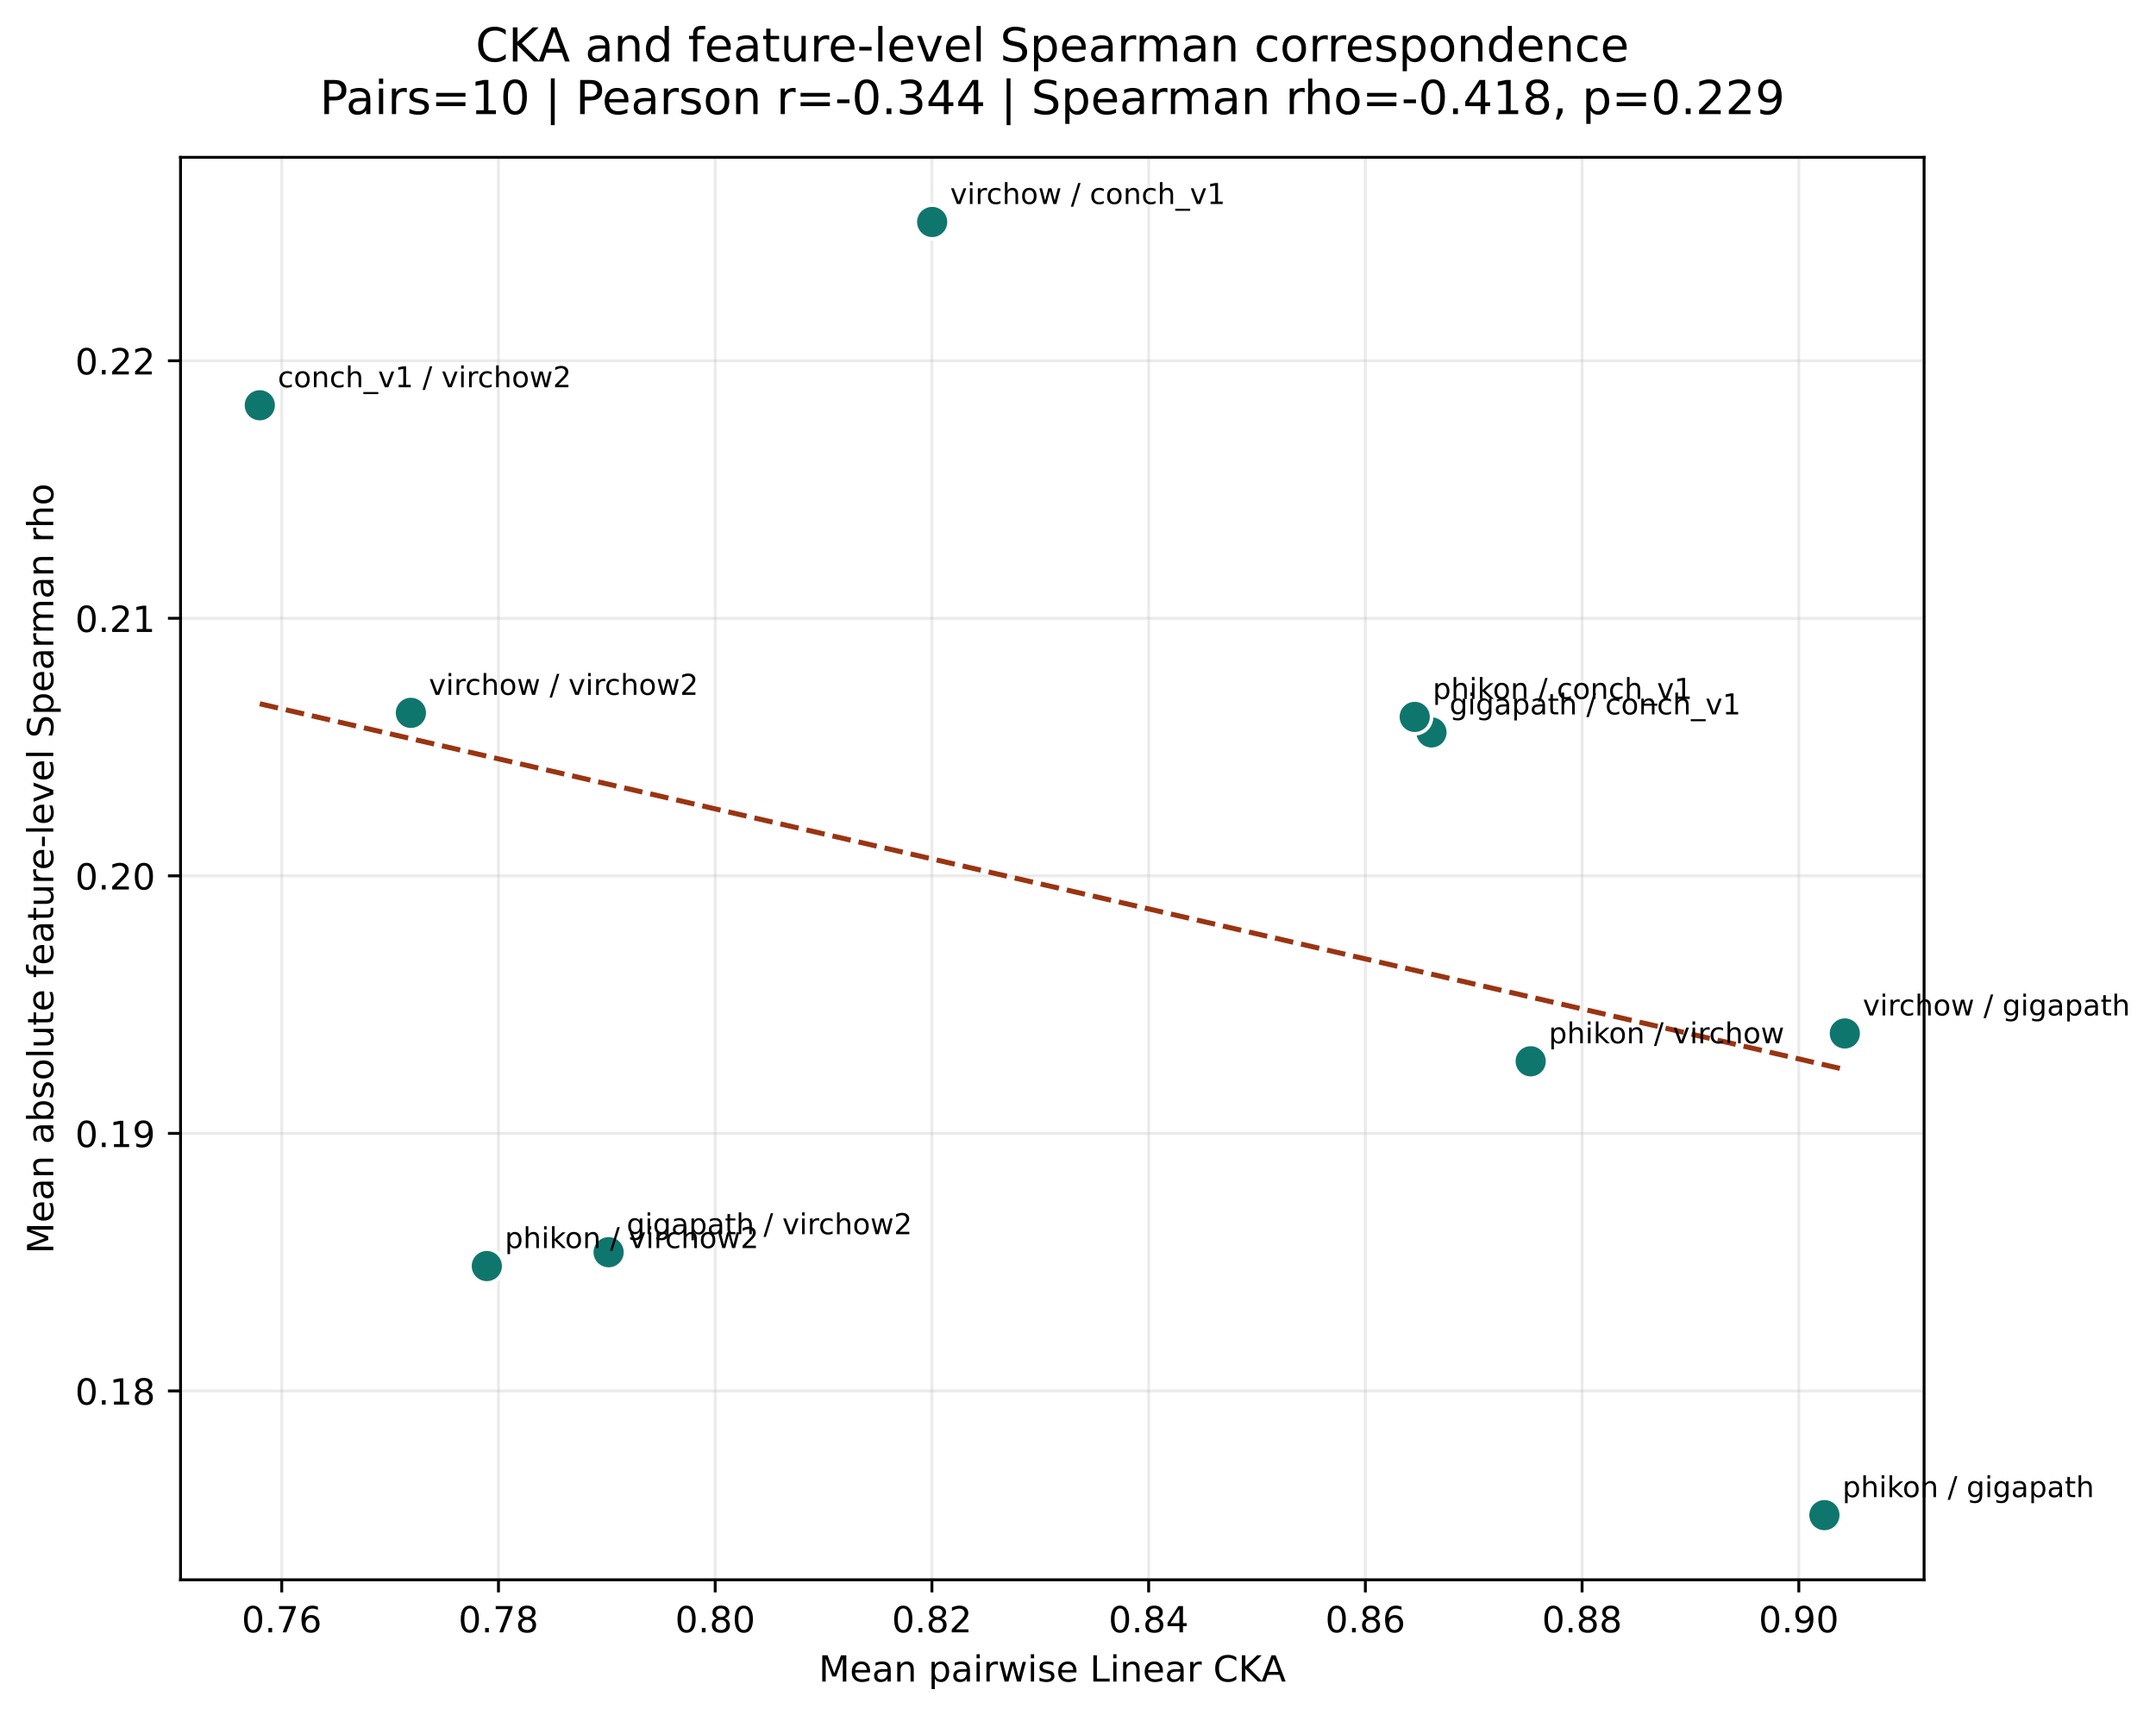
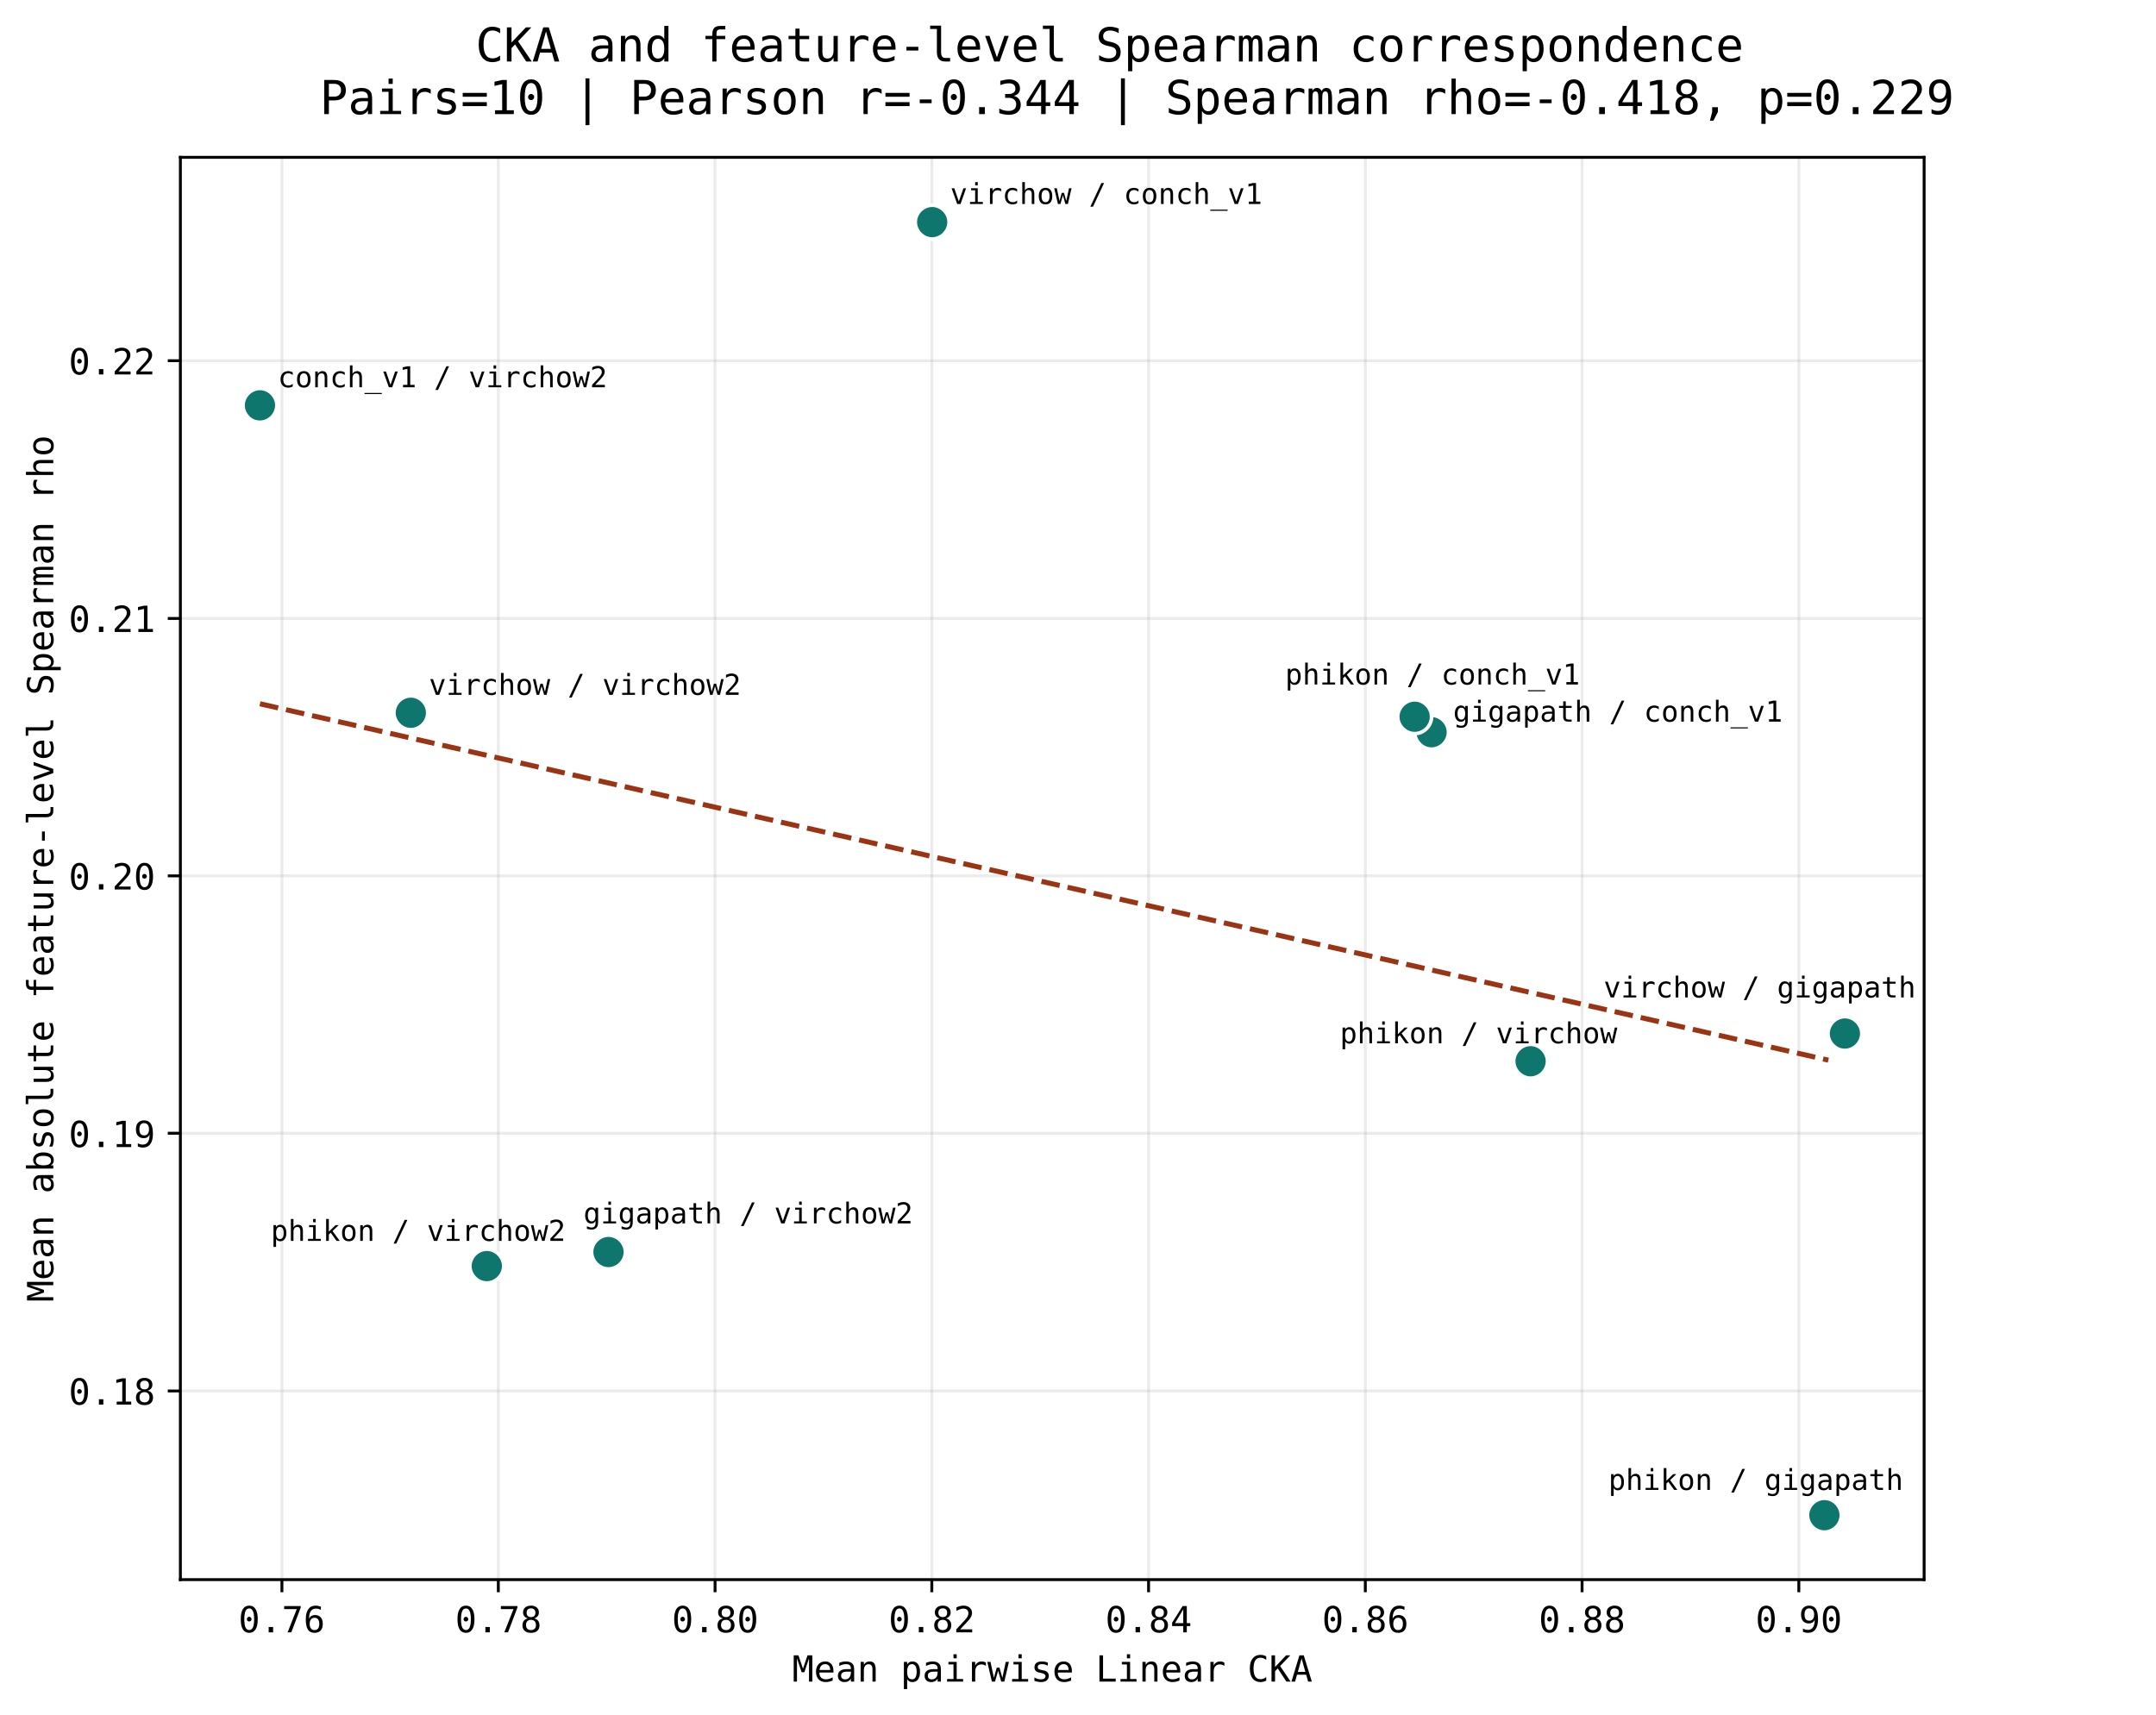
- <svg xmlns="http://www.w3.org/2000/svg" xmlns:xlink="http://www.w3.org/1999/xlink" width="598.799pt" height="476.4pt" viewBox="0 0 598.799 476.4" version="1.1">
-   <defs>
-     <style type="text/css">*{stroke-linejoin: round; stroke-linecap: butt}</style>
-   </defs>
-   <g id="figure_1">
-     <g id="patch_1">
-       <path d="M 0 476.4  L 598.799 476.4  L 598.799 0  L 0 0  z " style="fill: #ffffff" />
-     </g>
-     <g id="axes_1">
-       <g id="patch_2">
-         <path d="M 50.144 438.843  L 534.388 438.843  L 534.388 43.703  L 50.144 43.703  z " style="fill: #ffffff" />
-       </g>
-       <g id="matplotlib.axis_1">
-         <g id="xtick_1">
-           <g id="line2d_1">
-             <path d="M 78.252 438.843  L 78.252 43.703  " clip-path="url(#p35f5e3cdcd)" style="fill: none; stroke: #b0b0b0; stroke-opacity: 0.25; stroke-width: 0.8; stroke-linecap: square" />
-           </g>
-           <g id="line2d_2">
-             <defs>
-               <path id="m38a951f74c" d="M 0 0  L 0 3.5  " style="stroke: #000000; stroke-width: 0.8" />
-             </defs>
-             <g>
-               <use xlink:href="#m38a951f74c" x="78.252" y="438.843" style="stroke: #000000; stroke-width: 0.8" />
-             </g>
-           </g>
-           <g id="text_1">
-             <text style="font: 10px 'DejaVu Sans', 'Bitstream Vera Sans', 'Computer Modern Sans Serif', 'Lucida Grande', 'Verdana', 'Geneva', 'Lucid', 'Arial', 'Helvetica', 'Avant Garde', sans-serif; text-anchor: middle" x="78.252" y="453.442" transform="rotate(-0 78.25199 453.4417)">0.76</text>
-           </g>
-         </g>
-         <g id="xtick_2">
-           <g id="line2d_3">
-             <path d="M 138.444 438.843  L 138.444 43.703  " clip-path="url(#p35f5e3cdcd)" style="fill: none; stroke: #b0b0b0; stroke-opacity: 0.25; stroke-width: 0.8; stroke-linecap: square" />
-           </g>
-           <g id="line2d_4">
-             <g>
-               <use xlink:href="#m38a951f74c" x="138.444" y="438.843" style="stroke: #000000; stroke-width: 0.8" />
-             </g>
-           </g>
-           <g id="text_2">
-             <text style="font: 10px 'DejaVu Sans', 'Bitstream Vera Sans', 'Computer Modern Sans Serif', 'Lucida Grande', 'Verdana', 'Geneva', 'Lucid', 'Arial', 'Helvetica', 'Avant Garde', sans-serif; text-anchor: middle" x="138.444" y="453.442" transform="rotate(-0 138.4436 453.4417)">0.78</text>
-           </g>
-         </g>
-         <g id="xtick_3">
-           <g id="line2d_5">
-             <path d="M 198.635 438.843  L 198.635 43.703  " clip-path="url(#p35f5e3cdcd)" style="fill: none; stroke: #b0b0b0; stroke-opacity: 0.25; stroke-width: 0.8; stroke-linecap: square" />
-           </g>
-           <g id="line2d_6">
-             <g>
-               <use xlink:href="#m38a951f74c" x="198.635" y="438.843" style="stroke: #000000; stroke-width: 0.8" />
-             </g>
-           </g>
-           <g id="text_3">
-             <text style="font: 10px 'DejaVu Sans', 'Bitstream Vera Sans', 'Computer Modern Sans Serif', 'Lucida Grande', 'Verdana', 'Geneva', 'Lucid', 'Arial', 'Helvetica', 'Avant Garde', sans-serif; text-anchor: middle" x="198.635" y="453.442" transform="rotate(-0 198.6352 453.4417)">0.80</text>
-           </g>
-         </g>
-         <g id="xtick_4">
-           <g id="line2d_7">
-             <path d="M 258.827 438.843  L 258.827 43.703  " clip-path="url(#p35f5e3cdcd)" style="fill: none; stroke: #b0b0b0; stroke-opacity: 0.25; stroke-width: 0.8; stroke-linecap: square" />
-           </g>
-           <g id="line2d_8">
-             <g>
-               <use xlink:href="#m38a951f74c" x="258.827" y="438.843" style="stroke: #000000; stroke-width: 0.8" />
-             </g>
-           </g>
-           <g id="text_4">
-             <text style="font: 10px 'DejaVu Sans', 'Bitstream Vera Sans', 'Computer Modern Sans Serif', 'Lucida Grande', 'Verdana', 'Geneva', 'Lucid', 'Arial', 'Helvetica', 'Avant Garde', sans-serif; text-anchor: middle" x="258.827" y="453.442" transform="rotate(-0 258.8267 453.4417)">0.82</text>
-           </g>
-         </g>
-         <g id="xtick_5">
-           <g id="line2d_9">
-             <path d="M 319.018 438.843  L 319.018 43.703  " clip-path="url(#p35f5e3cdcd)" style="fill: none; stroke: #b0b0b0; stroke-opacity: 0.25; stroke-width: 0.8; stroke-linecap: square" />
-           </g>
-           <g id="line2d_10">
-             <g>
-               <use xlink:href="#m38a951f74c" x="319.018" y="438.843" style="stroke: #000000; stroke-width: 0.8" />
-             </g>
-           </g>
-           <g id="text_5">
-             <text style="font: 10px 'DejaVu Sans', 'Bitstream Vera Sans', 'Computer Modern Sans Serif', 'Lucida Grande', 'Verdana', 'Geneva', 'Lucid', 'Arial', 'Helvetica', 'Avant Garde', sans-serif; text-anchor: middle" x="319.018" y="453.442" transform="rotate(-0 319.0183 453.4417)">0.84</text>
-           </g>
-         </g>
-         <g id="xtick_6">
-           <g id="line2d_11">
-             <path d="M 379.21 438.843  L 379.21 43.703  " clip-path="url(#p35f5e3cdcd)" style="fill: none; stroke: #b0b0b0; stroke-opacity: 0.25; stroke-width: 0.8; stroke-linecap: square" />
-           </g>
-           <g id="line2d_12">
-             <g>
-               <use xlink:href="#m38a951f74c" x="379.21" y="438.843" style="stroke: #000000; stroke-width: 0.8" />
-             </g>
-           </g>
-           <g id="text_6">
-             <text style="font: 10px 'DejaVu Sans', 'Bitstream Vera Sans', 'Computer Modern Sans Serif', 'Lucida Grande', 'Verdana', 'Geneva', 'Lucid', 'Arial', 'Helvetica', 'Avant Garde', sans-serif; text-anchor: middle" x="379.21" y="453.442" transform="rotate(-0 379.2099 453.4417)">0.86</text>
-           </g>
-         </g>
-         <g id="xtick_7">
-           <g id="line2d_13">
-             <path d="M 439.401 438.843  L 439.401 43.703  " clip-path="url(#p35f5e3cdcd)" style="fill: none; stroke: #b0b0b0; stroke-opacity: 0.25; stroke-width: 0.8; stroke-linecap: square" />
-           </g>
-           <g id="line2d_14">
-             <g>
-               <use xlink:href="#m38a951f74c" x="439.401" y="438.843" style="stroke: #000000; stroke-width: 0.8" />
-             </g>
-           </g>
-           <g id="text_7">
-             <text style="font: 10px 'DejaVu Sans', 'Bitstream Vera Sans', 'Computer Modern Sans Serif', 'Lucida Grande', 'Verdana', 'Geneva', 'Lucid', 'Arial', 'Helvetica', 'Avant Garde', sans-serif; text-anchor: middle" x="439.401" y="453.442" transform="rotate(-0 439.4015 453.4417)">0.88</text>
-           </g>
-         </g>
-         <g id="xtick_8">
-           <g id="line2d_15">
-             <path d="M 499.593 438.843  L 499.593 43.703  " clip-path="url(#p35f5e3cdcd)" style="fill: none; stroke: #b0b0b0; stroke-opacity: 0.25; stroke-width: 0.8; stroke-linecap: square" />
-           </g>
-           <g id="line2d_16">
-             <g>
-               <use xlink:href="#m38a951f74c" x="499.593" y="438.843" style="stroke: #000000; stroke-width: 0.8" />
-             </g>
-           </g>
-           <g id="text_8">
-             <text style="font: 10px 'DejaVu Sans', 'Bitstream Vera Sans', 'Computer Modern Sans Serif', 'Lucida Grande', 'Verdana', 'Geneva', 'Lucid', 'Arial', 'Helvetica', 'Avant Garde', sans-serif; text-anchor: middle" x="499.593" y="453.442" transform="rotate(-0 499.5931 453.4417)">0.90</text>
-           </g>
-         </g>
-         <g id="text_9">
-           <text style="font: 10px 'DejaVu Sans', 'Bitstream Vera Sans', 'Computer Modern Sans Serif', 'Lucida Grande', 'Verdana', 'Geneva', 'Lucid', 'Arial', 'Helvetica', 'Avant Garde', sans-serif; text-anchor: middle" x="292.266" y="467.12" transform="rotate(-0 292.2658 467.1198)">Mean pairwise Linear CKA</text>
-         </g>
-       </g>
-       <g id="matplotlib.axis_2">
-         <g id="ytick_1">
-           <g id="line2d_17">
-             <path d="M 50.144 386.385  L 534.388 386.385  " clip-path="url(#p35f5e3cdcd)" style="fill: none; stroke: #b0b0b0; stroke-opacity: 0.25; stroke-width: 0.8; stroke-linecap: square" />
-           </g>
-           <g id="line2d_18">
-             <defs>
-               <path id="m5dde489c03" d="M 0 0  L -3.5 0  " style="stroke: #000000; stroke-width: 0.8" />
-             </defs>
-             <g>
-               <use xlink:href="#m5dde489c03" x="50.144" y="386.385" style="stroke: #000000; stroke-width: 0.8" />
-             </g>
-           </g>
-           <g id="text_10">
-             <text style="font: 10px 'DejaVu Sans', 'Bitstream Vera Sans', 'Computer Modern Sans Serif', 'Lucida Grande', 'Verdana', 'Geneva', 'Lucid', 'Arial', 'Helvetica', 'Avant Garde', sans-serif; text-anchor: end" x="43.144" y="390.184" transform="rotate(-0 43.14375 390.1842)">0.18</text>
-           </g>
-         </g>
-         <g id="ytick_2">
-           <g id="line2d_19">
-             <path d="M 50.144 314.841  L 534.388 314.841  " clip-path="url(#p35f5e3cdcd)" style="fill: none; stroke: #b0b0b0; stroke-opacity: 0.25; stroke-width: 0.8; stroke-linecap: square" />
-           </g>
-           <g id="line2d_20">
-             <g>
-               <use xlink:href="#m5dde489c03" x="50.144" y="314.841" style="stroke: #000000; stroke-width: 0.8" />
-             </g>
-           </g>
-           <g id="text_11">
-             <text style="font: 10px 'DejaVu Sans', 'Bitstream Vera Sans', 'Computer Modern Sans Serif', 'Lucida Grande', 'Verdana', 'Geneva', 'Lucid', 'Arial', 'Helvetica', 'Avant Garde', sans-serif; text-anchor: end" x="43.144" y="318.64" transform="rotate(-0 43.14375 318.6401)">0.19</text>
-           </g>
-         </g>
-         <g id="ytick_3">
-           <g id="line2d_21">
-             <path d="M 50.144 243.297  L 534.388 243.297  " clip-path="url(#p35f5e3cdcd)" style="fill: none; stroke: #b0b0b0; stroke-opacity: 0.25; stroke-width: 0.8; stroke-linecap: square" />
-           </g>
-           <g id="line2d_22">
-             <g>
-               <use xlink:href="#m5dde489c03" x="50.144" y="243.297" style="stroke: #000000; stroke-width: 0.8" />
-             </g>
-           </g>
-           <g id="text_12">
-             <text style="font: 10px 'DejaVu Sans', 'Bitstream Vera Sans', 'Computer Modern Sans Serif', 'Lucida Grande', 'Verdana', 'Geneva', 'Lucid', 'Arial', 'Helvetica', 'Avant Garde', sans-serif; text-anchor: end" x="43.144" y="247.096" transform="rotate(-0 43.14375 247.0961)">0.20</text>
-           </g>
-         </g>
-         <g id="ytick_4">
-           <g id="line2d_23">
-             <path d="M 50.144 171.753  L 534.388 171.753  " clip-path="url(#p35f5e3cdcd)" style="fill: none; stroke: #b0b0b0; stroke-opacity: 0.25; stroke-width: 0.8; stroke-linecap: square" />
-           </g>
-           <g id="line2d_24">
-             <g>
-               <use xlink:href="#m5dde489c03" x="50.144" y="171.753" style="stroke: #000000; stroke-width: 0.8" />
-             </g>
-           </g>
-           <g id="text_13">
-             <text style="font: 10px 'DejaVu Sans', 'Bitstream Vera Sans', 'Computer Modern Sans Serif', 'Lucida Grande', 'Verdana', 'Geneva', 'Lucid', 'Arial', 'Helvetica', 'Avant Garde', sans-serif; text-anchor: end" x="43.144" y="175.552" transform="rotate(-0 43.14375 175.5521)">0.21</text>
-           </g>
-         </g>
-         <g id="ytick_5">
-           <g id="line2d_25">
-             <path d="M 50.144 100.209  L 534.388 100.209  " clip-path="url(#p35f5e3cdcd)" style="fill: none; stroke: #b0b0b0; stroke-opacity: 0.25; stroke-width: 0.8; stroke-linecap: square" />
-           </g>
-           <g id="line2d_26">
-             <g>
-               <use xlink:href="#m5dde489c03" x="50.144" y="100.209" style="stroke: #000000; stroke-width: 0.8" />
-             </g>
-           </g>
-           <g id="text_14">
-             <text style="font: 10px 'DejaVu Sans', 'Bitstream Vera Sans', 'Computer Modern Sans Serif', 'Lucida Grande', 'Verdana', 'Geneva', 'Lucid', 'Arial', 'Helvetica', 'Avant Garde', sans-serif; text-anchor: end" x="43.144" y="104.008" transform="rotate(-0 43.14375 104.008)">0.22</text>
-           </g>
-         </g>
-         <g id="text_15">
-           <text style="font: 10px 'DejaVu Sans', 'Bitstream Vera Sans', 'Computer Modern Sans Serif', 'Lucida Grande', 'Verdana', 'Geneva', 'Lucid', 'Arial', 'Helvetica', 'Avant Garde', sans-serif; text-anchor: middle" x="14.798" y="241.273" transform="rotate(-90 14.79844 241.2733)">Mean absolute feature-level Spearman rho</text>
-         </g>
-       </g>
-       <g id="line2d_27">
-         <path d="M 72.155 195.499  L 76.602 196.525  L 81.048 197.552  L 85.495 198.578  L 89.942 199.604  L 94.388 200.631  L 98.835 201.657  L 103.282 202.683  L 107.728 203.71  L 112.175 204.736  L 116.622 205.762  L 121.068 206.789  L 125.515 207.815  L 129.962 208.841  L 134.408 209.867  L 138.855 210.894  L 143.302 211.92  L 147.749 212.946  L 152.195 213.973  L 156.642 214.999  L 161.089 216.025  L 165.535 217.052  L 169.982 218.078  L 174.429 219.104  L 178.875 220.131  L 183.322 221.157  L 187.769 222.183  L 192.215 223.209  L 196.662 224.236  L 201.109 225.262  L 205.555 226.288  L 210.002 227.315  L 214.449 228.341  L 218.896 229.367  L 223.342 230.394  L 227.789 231.42  L 232.236 232.446  L 236.682 233.472  L 241.129 234.499  L 245.576 235.525  L 250.022 236.551  L 254.469 237.578  L 258.916 238.604  L 263.362 239.63  L 267.809 240.657  L 272.256 241.683  L 276.702 242.709  L 281.149 243.736  L 285.596 244.762  L 290.042 245.788  L 294.489 246.814  L 298.936 247.841  L 303.383 248.867  L 307.829 249.893  L 312.276 250.92  L 316.723 251.946  L 321.169 252.972  L 325.616 253.999  L 330.063 255.025  L 334.509 256.051  L 338.956 257.077  L 343.403 258.104  L 347.849 259.13  L 352.296 260.156  L 356.743 261.183  L 361.189 262.209  L 365.636 263.235  L 370.083 264.262  L 374.53 265.288  L 378.976 266.314  L 383.423 267.341  L 387.87 268.367  L 392.316 269.393  L 396.763 270.419  L 401.21 271.446  L 405.656 272.472  L 410.103 273.498  L 414.55 274.525  L 418.996 275.551  L 423.443 276.577  L 427.89 277.604  L 432.336 278.63  L 436.783 279.656  L 441.23 280.683  L 445.677 281.709  L 450.123 282.735  L 454.57 283.761  L 459.017 284.788  L 463.463 285.814  L 467.91 286.84  L 472.357 287.867  L 476.803 288.893  L 481.25 289.919  L 485.697 290.946  L 490.143 291.972  L 494.59 292.998  L 499.037 294.024  L 503.483 295.051  L 507.93 296.077  L 512.377 297.103  " clip-path="url(#p35f5e3cdcd)" style="fill: none; stroke-dasharray: 5.18,2.24; stroke-dashoffset: 0; stroke: #9a3412; stroke-width: 1.4" />
-       </g>
-       <g id="patch_3">
-         <path d="M 50.144 438.843  L 50.144 43.703  " style="fill: none; stroke: #000000; stroke-width: 0.8; stroke-linejoin: miter; stroke-linecap: square" />
-       </g>
-       <g id="patch_4">
-         <path d="M 534.388 438.843  L 534.388 43.703  " style="fill: none; stroke: #000000; stroke-width: 0.8; stroke-linejoin: miter; stroke-linecap: square" />
-       </g>
-       <g id="patch_5">
-         <path d="M 50.144 438.843  L 534.388 438.843  " style="fill: none; stroke: #000000; stroke-width: 0.8; stroke-linejoin: miter; stroke-linecap: square" />
-       </g>
-       <g id="patch_6">
-         <path d="M 50.144 43.703  L 534.388 43.703  " style="fill: none; stroke: #000000; stroke-width: 0.8; stroke-linejoin: miter; stroke-linecap: square" />
-       </g>
-       <g id="PathCollection_1">
-         <defs>
-           <path id="me1d7c85d95" d="M 0 4.69  C 1.244 4.69 2.437 4.196 3.317 3.317  C 4.196 2.437 4.69 1.244 4.69 0  C 4.69 -1.244 4.196 -2.437 3.317 -3.317  C 2.437 -4.196 1.244 -4.69 0 -4.69  C -1.244 -4.69 -2.437 -4.196 -3.317 -3.317  C -4.196 -2.437 -4.69 -1.244 -4.69 0  C -4.69 1.244 -4.196 2.437 -3.317 3.317  C -2.437 4.196 -1.244 4.69 0 4.69  z " style="stroke: #ffffff" />
-         </defs>
-         <g clip-path="url(#p35f5e3cdcd)">
-           <use xlink:href="#me1d7c85d95" x="72.155" y="112.577" style="fill: #0f766e; stroke: #ffffff" />
-           <use xlink:href="#me1d7c85d95" x="397.573" y="203.458" style="fill: #0f766e; stroke: #ffffff" />
-           <use xlink:href="#me1d7c85d95" x="169.033" y="347.85" style="fill: #0f766e; stroke: #ffffff" />
-           <use xlink:href="#me1d7c85d95" x="392.916" y="199.148" style="fill: #0f766e; stroke: #ffffff" />
-           <use xlink:href="#me1d7c85d95" x="506.705" y="420.882" style="fill: #0f766e; stroke: #ffffff" />
-           <use xlink:href="#me1d7c85d95" x="425.129" y="294.815" style="fill: #0f766e; stroke: #ffffff" />
-           <use xlink:href="#me1d7c85d95" x="135.207" y="351.698" style="fill: #0f766e; stroke: #ffffff" />
-           <use xlink:href="#me1d7c85d95" x="258.896" y="61.664" style="fill: #0f766e; stroke: #ffffff" />
-           <use xlink:href="#me1d7c85d95" x="512.377" y="287.08" style="fill: #0f766e; stroke: #ffffff" />
-           <use xlink:href="#me1d7c85d95" x="114.116" y="198.022" style="fill: #0f766e; stroke: #ffffff" />
-         </g>
-       </g>
-       <g id="text_16">
-         <text style="font: 8px 'DejaVu Sans', 'Bitstream Vera Sans', 'Computer Modern Sans Serif', 'Lucida Grande', 'Verdana', 'Geneva', 'Lucid', 'Arial', 'Helvetica', 'Avant Garde', sans-serif; text-anchor: start" x="77.155" y="107.577" transform="rotate(-0 77.15485 107.5766)">conch_v1 / virchow2</text>
-       </g>
-       <g id="text_17">
-         <text style="font: 8px 'DejaVu Sans', 'Bitstream Vera Sans', 'Computer Modern Sans Serif', 'Lucida Grande', 'Verdana', 'Geneva', 'Lucid', 'Arial', 'Helvetica', 'Avant Garde', sans-serif; text-anchor: start" x="402.573" y="198.458" transform="rotate(-0 402.573 198.4578)">gigapath / conch_v1</text>
-       </g>
-       <g id="text_18">
-         <text style="font: 8px 'DejaVu Sans', 'Bitstream Vera Sans', 'Computer Modern Sans Serif', 'Lucida Grande', 'Verdana', 'Geneva', 'Lucid', 'Arial', 'Helvetica', 'Avant Garde', sans-serif; text-anchor: start" x="174.033" y="342.85" transform="rotate(-0 174.0333 342.8505)">gigapath / virchow2</text>
-       </g>
-       <g id="text_19">
-         <text style="font: 8px 'DejaVu Sans', 'Bitstream Vera Sans', 'Computer Modern Sans Serif', 'Lucida Grande', 'Verdana', 'Geneva', 'Lucid', 'Arial', 'Helvetica', 'Avant Garde', sans-serif; text-anchor: start" x="397.916" y="194.148" transform="rotate(-0 397.9165 194.1483)">phikon / conch_v1</text>
-       </g>
-       <g id="text_20">
-         <text style="font: 8px 'DejaVu Sans', 'Bitstream Vera Sans', 'Computer Modern Sans Serif', 'Lucida Grande', 'Verdana', 'Geneva', 'Lucid', 'Arial', 'Helvetica', 'Avant Garde', sans-serif; text-anchor: start" x="511.705" y="415.882" transform="rotate(-0 511.7048 415.8824)">phikon / gigapath</text>
-       </g>
-       <g id="text_21">
-         <text style="font: 8px 'DejaVu Sans', 'Bitstream Vera Sans', 'Computer Modern Sans Serif', 'Lucida Grande', 'Verdana', 'Geneva', 'Lucid', 'Arial', 'Helvetica', 'Avant Garde', sans-serif; text-anchor: start" x="430.129" y="289.815" transform="rotate(-0 430.1289 289.8153)">phikon / virchow</text>
-       </g>
-       <g id="text_22">
-         <text style="font: 8px 'DejaVu Sans', 'Bitstream Vera Sans', 'Computer Modern Sans Serif', 'Lucida Grande', 'Verdana', 'Geneva', 'Lucid', 'Arial', 'Helvetica', 'Avant Garde', sans-serif; text-anchor: start" x="140.207" y="346.698" transform="rotate(-0 140.2067 346.6979)">phikon / virchow2</text>
-       </g>
-       <g id="text_23">
-         <text style="font: 8px 'DejaVu Sans', 'Bitstream Vera Sans', 'Computer Modern Sans Serif', 'Lucida Grande', 'Verdana', 'Geneva', 'Lucid', 'Arial', 'Helvetica', 'Avant Garde', sans-serif; text-anchor: start" x="263.896" y="56.664" transform="rotate(-0 263.8963 56.66428)">virchow / conch_v1</text>
-       </g>
-       <g id="text_24">
-         <text style="font: 8px 'DejaVu Sans', 'Bitstream Vera Sans', 'Computer Modern Sans Serif', 'Lucida Grande', 'Verdana', 'Geneva', 'Lucid', 'Arial', 'Helvetica', 'Avant Garde', sans-serif; text-anchor: start" x="517.377" y="282.08" transform="rotate(-0 517.3768 282.0804)">virchow / gigapath</text>
-       </g>
-       <g id="text_25">
-         <text style="font: 8px 'DejaVu Sans', 'Bitstream Vera Sans', 'Computer Modern Sans Serif', 'Lucida Grande', 'Verdana', 'Geneva', 'Lucid', 'Arial', 'Helvetica', 'Avant Garde', sans-serif; text-anchor: start" x="119.116" y="193.022" transform="rotate(-0 119.1158 193.0219)">virchow / virchow2</text>
-       </g>
-       <g id="text_26">
-         <text style="font: 13px 'DejaVu Sans', 'Bitstream Vera Sans', 'Computer Modern Sans Serif', 'Lucida Grande', 'Verdana', 'Geneva', 'Lucid', 'Arial', 'Helvetica', 'Avant Garde', sans-serif" transform="translate(132.0815 17.07797)">CKA and feature-level Spearman correspondence</text>
-         <text style="font: 13px 'DejaVu Sans', 'Bitstream Vera Sans', 'Computer Modern Sans Serif', 'Lucida Grande', 'Verdana', 'Geneva', 'Lucid', 'Arial', 'Helvetica', 'Avant Garde', sans-serif" transform="translate(88.80974 31.70338)">Pairs=10 | Pearson r=-0.344 | Spearman rho=-0.418, p=0.229</text>
-       </g>
-     </g>
-   </g>
-   <defs>
-     <clipPath id="p35f5e3cdcd">
-       <rect x="50.144" y="43.703" width="484.244" height="395.14" />
-     </clipPath>
-   </defs>
+ <svg xmlns="http://www.w3.org/2000/svg" xmlns:xlink="http://www.w3.org/1999/xlink" version="1.1" id="图层_1" x="0px" y="0px" viewBox="0 0 598.8 476.4" style="enable-background:new 0 0 598.8 476.4;" xml:space="preserve">
+   <style type="text/css">
+ 	.st0{fill:#FFFFFF;}
+ 	
+ 		.st1{clip-path:url(#SVGID_2_);fill:none;stroke:#B0B0B0;stroke-width:0.8;stroke-linecap:square;stroke-linejoin:round;stroke-opacity:0.25;}
+ 	.st2{stroke:#000000;stroke-width:0.8;stroke-linejoin:round;}
+ 	.st3{font-family:'DejaVuSansMono';}
+ 	.st4{font-size:10px;}
+ 	
+ 		.st5{clip-path:url(#SVGID_4_);fill:none;stroke:#B0B0B0;stroke-width:0.8;stroke-linecap:square;stroke-linejoin:round;stroke-opacity:0.25;}
+ 	
+ 		.st6{clip-path:url(#SVGID_6_);fill:none;stroke:#B0B0B0;stroke-width:0.8;stroke-linecap:square;stroke-linejoin:round;stroke-opacity:0.25;}
+ 	
+ 		.st7{clip-path:url(#SVGID_8_);fill:none;stroke:#B0B0B0;stroke-width:0.8;stroke-linecap:square;stroke-linejoin:round;stroke-opacity:0.25;}
+ 	
+ 		.st8{clip-path:url(#SVGID_10_);fill:none;stroke:#B0B0B0;stroke-width:0.8;stroke-linecap:square;stroke-linejoin:round;stroke-opacity:0.25;}
+ 	
+ 		.st9{clip-path:url(#SVGID_12_);fill:none;stroke:#B0B0B0;stroke-width:0.8;stroke-linecap:square;stroke-linejoin:round;stroke-opacity:0.25;}
+ 	
+ 		.st10{clip-path:url(#SVGID_14_);fill:none;stroke:#B0B0B0;stroke-width:0.8;stroke-linecap:square;stroke-linejoin:round;stroke-opacity:0.25;}
+ 	
+ 		.st11{clip-path:url(#SVGID_16_);fill:none;stroke:#B0B0B0;stroke-width:0.8;stroke-linecap:square;stroke-linejoin:round;stroke-opacity:0.25;}
+ 	
+ 		.st12{clip-path:url(#SVGID_18_);fill:none;stroke:#B0B0B0;stroke-width:0.8;stroke-linecap:square;stroke-linejoin:round;stroke-opacity:0.25;}
+ 	
+ 		.st13{clip-path:url(#SVGID_20_);fill:none;stroke:#B0B0B0;stroke-width:0.8;stroke-linecap:square;stroke-linejoin:round;stroke-opacity:0.25;}
+ 	
+ 		.st14{clip-path:url(#SVGID_22_);fill:none;stroke:#B0B0B0;stroke-width:0.8;stroke-linecap:square;stroke-linejoin:round;stroke-opacity:0.25;}
+ 	
+ 		.st15{clip-path:url(#SVGID_24_);fill:none;stroke:#B0B0B0;stroke-width:0.8;stroke-linecap:square;stroke-linejoin:round;stroke-opacity:0.25;}
+ 	
+ 		.st16{clip-path:url(#SVGID_26_);fill:none;stroke:#B0B0B0;stroke-width:0.8;stroke-linecap:square;stroke-linejoin:round;stroke-opacity:0.25;}
+ 	.st17{clip-path:url(#SVGID_28_);fill:none;stroke:#9A3412;stroke-width:1.4;stroke-linejoin:round;stroke-dasharray:5.18,2.24;}
+ 	.st18{fill:none;stroke:#000000;stroke-width:0.8;stroke-linecap:square;}
+ 	.st19{clip-path:url(#SVGID_30_);}
+ 	.st20{fill:#0F766E;stroke:#FFFFFF;stroke-linejoin:round;}
+ 	.st21{font-size:8px;}
+ 	.st22{font-size:13px;}
+ </style>
+   <g id="patch_1">
+     <path class="st0" d="M0,476.4h598.8V0H0V476.4z" />
+   </g>
+   <g id="patch_2">
+     <path class="st0" d="M50.1,438.8h484.2V43.7H50.1V438.8z" />
+   </g>
+   <g id="matplotlib.axis_1">
+     <g id="xtick_1">
+       <g id="line2d_1">
+         <g>
+           <defs>
+             <rect id="SVGID_1_" x="50.1" y="43.7" width="484.2" height="395.1" />
+           </defs>
+           <clipPath id="SVGID_2_">
+             <use xlink:href="#SVGID_1_" style="overflow:visible;" />
+           </clipPath>
+           <path class="st1" d="M78.3,438.8V43.7" />
+         </g>
+       </g>
+       <g id="line2d_2">
+         <g>
+           <g>
+             <path id="m38a951f74c" class="st2" d="M78.3,438.8v3.5" />
+           </g>
+         </g>
+       </g>
+       <g id="text_1">
+         <text transform="matrix(1 0 0 1 66.211 453.4417)" class="st3 st4">0.76</text>
+       </g>
+     </g>
+     <g id="xtick_2">
+       <g id="line2d_3">
+         <g>
+           <defs>
+             <rect id="SVGID_3_" x="50.1" y="43.7" width="484.2" height="395.1" />
+           </defs>
+           <clipPath id="SVGID_4_">
+             <use xlink:href="#SVGID_3_" style="overflow:visible;" />
+           </clipPath>
+           <path class="st5" d="M138.4,438.8V43.7" />
+         </g>
+       </g>
+       <g id="line2d_4">
+         <g>
+           <g>
+             <path id="m38a951f74c_1_" class="st2" d="M138.4,438.8v3.5" />
+           </g>
+         </g>
+       </g>
+       <g id="text_2">
+         <text transform="matrix(1 0 0 1 126.4026 453.4417)" class="st3 st4">0.78</text>
+       </g>
+     </g>
+     <g id="xtick_3">
+       <g id="line2d_5">
+         <g>
+           <defs>
+             <rect id="SVGID_5_" x="50.1" y="43.7" width="484.2" height="395.1" />
+           </defs>
+           <clipPath id="SVGID_6_">
+             <use xlink:href="#SVGID_5_" style="overflow:visible;" />
+           </clipPath>
+           <path class="st6" d="M198.6,438.8V43.7" />
+         </g>
+       </g>
+       <g id="line2d_6">
+         <g>
+           <g>
+             <path id="m38a951f74c_2_" class="st2" d="M198.6,438.8v3.5" />
+           </g>
+         </g>
+       </g>
+       <g id="text_3">
+         <text transform="matrix(1 0 0 1 186.5941 453.4417)" class="st3 st4">0.80</text>
+       </g>
+     </g>
+     <g id="xtick_4">
+       <g id="line2d_7">
+         <g>
+           <defs>
+             <rect id="SVGID_7_" x="50.1" y="43.7" width="484.2" height="395.1" />
+           </defs>
+           <clipPath id="SVGID_8_">
+             <use xlink:href="#SVGID_7_" style="overflow:visible;" />
+           </clipPath>
+           <path class="st7" d="M258.8,438.8V43.7" />
+         </g>
+       </g>
+       <g id="line2d_8">
+         <g>
+           <g>
+             <path id="m38a951f74c_3_" class="st2" d="M258.8,438.8v3.5" />
+           </g>
+         </g>
+       </g>
+       <g id="text_4">
+         <text transform="matrix(1 0 0 1 246.7858 453.4417)" class="st3 st4">0.82</text>
+       </g>
+     </g>
+     <g id="xtick_5">
+       <g id="line2d_9">
+         <g>
+           <defs>
+             <rect id="SVGID_9_" x="50.1" y="43.7" width="484.2" height="395.1" />
+           </defs>
+           <clipPath id="SVGID_10_">
+             <use xlink:href="#SVGID_9_" style="overflow:visible;" />
+           </clipPath>
+           <path class="st8" d="M319,438.8V43.7" />
+         </g>
+       </g>
+       <g id="line2d_10">
+         <g>
+           <g>
+             <path id="m38a951f74c_4_" class="st2" d="M319,438.8v3.5" />
+           </g>
+         </g>
+       </g>
+       <g id="text_5">
+         <text transform="matrix(1 0 0 1 306.9773 453.4417)" class="st3 st4">0.84</text>
+       </g>
+     </g>
+     <g id="xtick_6">
+       <g id="line2d_11">
+         <g>
+           <defs>
+             <rect id="SVGID_11_" x="50.1" y="43.7" width="484.2" height="395.1" />
+           </defs>
+           <clipPath id="SVGID_12_">
+             <use xlink:href="#SVGID_11_" style="overflow:visible;" />
+           </clipPath>
+           <path class="st9" d="M379.2,438.8V43.7" />
+         </g>
+       </g>
+       <g id="line2d_12">
+         <g>
+           <g>
+             <path id="m38a951f74c_5_" class="st2" d="M379.2,438.8v3.5" />
+           </g>
+         </g>
+       </g>
+       <g id="text_6">
+         <text transform="matrix(1 0 0 1 367.1689 453.4417)" class="st3 st4">0.86</text>
+       </g>
+     </g>
+     <g id="xtick_7">
+       <g id="line2d_13">
+         <g>
+           <defs>
+             <rect id="SVGID_13_" x="50.1" y="43.7" width="484.2" height="395.1" />
+           </defs>
+           <clipPath id="SVGID_14_">
+             <use xlink:href="#SVGID_13_" style="overflow:visible;" />
+           </clipPath>
+           <path class="st10" d="M439.4,438.8V43.7" />
+         </g>
+       </g>
+       <g id="line2d_14">
+         <g>
+           <g>
+             <path id="m38a951f74c_6_" class="st2" d="M439.4,438.8v3.5" />
+           </g>
+         </g>
+       </g>
+       <g id="text_7">
+         <text transform="matrix(1 0 0 1 427.3605 453.4417)" class="st3 st4">0.88</text>
+       </g>
+     </g>
+     <g id="xtick_8">
+       <g id="line2d_15">
+         <g>
+           <defs>
+             <rect id="SVGID_15_" x="50.1" y="43.7" width="484.2" height="395.1" />
+           </defs>
+           <clipPath id="SVGID_16_">
+             <use xlink:href="#SVGID_15_" style="overflow:visible;" />
+           </clipPath>
+           <path class="st11" d="M499.6,438.8V43.7" />
+         </g>
+       </g>
+       <g id="line2d_16">
+         <g>
+           <g>
+             <path id="m38a951f74c_7_" class="st2" d="M499.6,438.8v3.5" />
+           </g>
+         </g>
+       </g>
+       <g id="text_8">
+         <text transform="matrix(1 0 0 1 487.552 453.4417)" class="st3 st4">0.90</text>
+       </g>
+     </g>
+     <g id="text_9">
+       <text transform="matrix(1 0 0 1 220.0198 467.1199)" class="st3 st4">Mean pairwise Linear CKA</text>
+     </g>
+   </g>
+   <g id="matplotlib.axis_2">
+     <g id="ytick_1">
+       <g id="line2d_17">
+         <g>
+           <defs>
+             <rect id="SVGID_17_" x="50.1" y="43.7" width="484.2" height="395.1" />
+           </defs>
+           <clipPath id="SVGID_18_">
+             <use xlink:href="#SVGID_17_" style="overflow:visible;" />
+           </clipPath>
+           <path class="st12" d="M50.1,386.4h484.2" />
+         </g>
+       </g>
+       <g id="line2d_18">
+         <g>
+           <g>
+             <path id="m5dde489c03" class="st2" d="M50.1,386.4h-3.5" />
+           </g>
+         </g>
+       </g>
+       <g id="text_10">
+         <text transform="matrix(1 0 0 1 19.0617 390.1841)" class="st3 st4">0.18</text>
+       </g>
+     </g>
+     <g id="ytick_2">
+       <g id="line2d_19">
+         <g>
+           <defs>
+             <rect id="SVGID_19_" x="50.1" y="43.7" width="484.2" height="395.1" />
+           </defs>
+           <clipPath id="SVGID_20_">
+             <use xlink:href="#SVGID_19_" style="overflow:visible;" />
+           </clipPath>
+           <path class="st13" d="M50.1,314.8h484.2" />
+         </g>
+       </g>
+       <g id="line2d_20">
+         <g>
+           <g>
+             <path id="m5dde489c03_1_" class="st2" d="M50.1,314.8h-3.5" />
+           </g>
+         </g>
+       </g>
+       <g id="text_11">
+         <text transform="matrix(1 0 0 1 19.0617 318.6401)" class="st3 st4">0.19</text>
+       </g>
+     </g>
+     <g id="ytick_3">
+       <g id="line2d_21">
+         <g>
+           <defs>
+             <rect id="SVGID_21_" x="50.1" y="43.7" width="484.2" height="395.1" />
+           </defs>
+           <clipPath id="SVGID_22_">
+             <use xlink:href="#SVGID_21_" style="overflow:visible;" />
+           </clipPath>
+           <path class="st14" d="M50.1,243.3h484.2" />
+         </g>
+       </g>
+       <g id="line2d_22">
+         <g>
+           <g>
+             <path id="m5dde489c03_2_" class="st2" d="M50.1,243.3h-3.5" />
+           </g>
+         </g>
+       </g>
+       <g id="text_12">
+         <text transform="matrix(1 0 0 1 19.0617 247.0961)" class="st3 st4">0.20</text>
+       </g>
+     </g>
+     <g id="ytick_4">
+       <g id="line2d_23">
+         <g>
+           <defs>
+             <rect id="SVGID_23_" x="50.1" y="43.7" width="484.2" height="395.1" />
+           </defs>
+           <clipPath id="SVGID_24_">
+             <use xlink:href="#SVGID_23_" style="overflow:visible;" />
+           </clipPath>
+           <path class="st15" d="M50.1,171.8h484.2" />
+         </g>
+       </g>
+       <g id="line2d_24">
+         <g>
+           <g>
+             <path id="m5dde489c03_3_" class="st2" d="M50.1,171.8h-3.5" />
+           </g>
+         </g>
+       </g>
+       <g id="text_13">
+         <text transform="matrix(1 0 0 1 19.0617 175.5521)" class="st3 st4">0.21</text>
+       </g>
+     </g>
+     <g id="ytick_5">
+       <g id="line2d_25">
+         <g>
+           <defs>
+             <rect id="SVGID_25_" x="50.1" y="43.7" width="484.2" height="395.1" />
+           </defs>
+           <clipPath id="SVGID_26_">
+             <use xlink:href="#SVGID_25_" style="overflow:visible;" />
+           </clipPath>
+           <path class="st16" d="M50.1,100.2h484.2" />
+         </g>
+       </g>
+       <g id="line2d_26">
+         <g>
+           <g>
+             <path id="m5dde489c03_4_" class="st2" d="M50.1,100.2h-3.5" />
+           </g>
+         </g>
+       </g>
+       <g id="text_14">
+         <text transform="matrix(1 0 0 1 19.0617 104.0081)" class="st3 st4">0.22</text>
+       </g>
+     </g>
+     <g id="text_15">
+       <text transform="matrix(6.123234e-17 -1 1 6.123234e-17 14.7985 361.6836)" class="st3 st4">Mean absolute feature-level Spearman rho</text>
+     </g>
+   </g>
+   <g id="line2d_27">
+     <g>
+       <defs>
+         <rect id="SVGID_27_" x="50.1" y="43.7" width="484.2" height="395.1" />
+       </defs>
+       <clipPath id="SVGID_28_">
+         <use xlink:href="#SVGID_27_" style="overflow:visible;" />
+       </clipPath>
+       <path class="st17" d="M72.2,195.5l4.4,1l4.4,1l4.4,1l4.4,1l4.4,1l4.4,1l4.4,1l4.4,1l4.4,1l4.4,1l4.4,1l4.4,1l4.4,1l4.4,1l4.4,1    l4.4,1l4.4,1l4.4,1l4.4,1l4.4,1l4.4,1l4.4,1l4.4,1l4.4,1l4.4,1l4.4,1l4.4,1l4.4,1l4.4,1l4.4,1l4.4,1l4.4,1l4.4,1l4.4,1l4.4,1    l4.4,1l4.4,1l4.4,1l4.4,1l4.4,1l4.4,1l4.4,1l4.4,1l4.4,1l4.4,1l4.4,1l4.4,1l4.4,1l4.4,1l4.4,1l4.4,1l4.4,1l4.4,1l4.4,1l4.4,1    l4.4,1l4.4,1l4.4,1l4.4,1l4.4,1l4.4,1l4.4,1l4.4,1l4.4,1l4.4,1l4.4,1l4.4,1l4.4,1l4.4,1l4.4,1l4.4,1l4.4,1l4.4,1l4.4,1l4.4,1    l4.4,1l4.4,1l4.4,1l4.4,1l4.4,1l4.4,1l4.4,1l4.4,1l4.4,1l4.4,1l4.4,1l4.4,1l4.4,1l4.4,1l4.4,1l4.4,1l4.4,1l4.4,1l4.4,1l4.4,1    l4.4,1l4.4,1l4.4,1l4.4,1" />
+     </g>
+   </g>
+   <g id="patch_3">
+     <path class="st18" d="M50.1,438.8V43.7" />
+   </g>
+   <g id="patch_4">
+     <path class="st18" d="M534.4,438.8V43.7" />
+   </g>
+   <g id="patch_5">
+     <path class="st18" d="M50.1,438.8h484.2" />
+   </g>
+   <g id="patch_6">
+     <path class="st18" d="M50.1,43.7h484.2" />
+   </g>
+   <g id="PathCollection_1">
+     <g>
+       <defs>
+         <rect id="SVGID_29_" x="50.1" y="43.7" width="484.2" height="395.1" />
+       </defs>
+       <clipPath id="SVGID_30_">
+         <use xlink:href="#SVGID_29_" style="overflow:visible;" />
+       </clipPath>
+       <g class="st19">
+         <g>
+           <path id="me1d7c85d95" class="st20" d="M72.2,117.3c1.2,0,2.4-0.5,3.3-1.4c0.9-0.9,1.4-2.1,1.4-3.3s-0.5-2.4-1.4-3.3      c-0.9-0.9-2.1-1.4-3.3-1.4s-2.4,0.5-3.3,1.4c-0.9,0.9-1.4,2.1-1.4,3.3s0.5,2.4,1.4,3.3C69.7,116.8,70.9,117.3,72.2,117.3z" />
+         </g>
+         <g>
+           <path id="me1d7c85d95_1_" class="st20" d="M397.6,208.1c1.2,0,2.4-0.5,3.3-1.4s1.4-2.1,1.4-3.3s-0.5-2.4-1.4-3.3      s-2.1-1.4-3.3-1.4s-2.4,0.5-3.3,1.4s-1.4,2.1-1.4,3.3s0.5,2.4,1.4,3.3S396.3,208.1,397.6,208.1z" />
+         </g>
+         <g>
+           <path id="me1d7c85d95_2_" class="st20" d="M169,352.5c1.2,0,2.4-0.5,3.3-1.4s1.4-2.1,1.4-3.3c0-1.2-0.5-2.4-1.4-3.3      s-2.1-1.4-3.3-1.4s-2.4,0.5-3.3,1.4s-1.4,2.1-1.4,3.3c0,1.2,0.5,2.4,1.4,3.3S167.8,352.5,169,352.5z" />
+         </g>
+         <g>
+           <path id="me1d7c85d95_3_" class="st20" d="M392.9,203.8c1.2,0,2.4-0.5,3.3-1.4s1.4-2.1,1.4-3.3s-0.5-2.4-1.4-3.3      s-2.1-1.4-3.3-1.4s-2.4,0.5-3.3,1.4s-1.4,2.1-1.4,3.3s0.5,2.4,1.4,3.3S391.7,203.8,392.9,203.8z" />
+         </g>
+         <g>
+           <path id="me1d7c85d95_4_" class="st20" d="M506.7,425.6c1.2,0,2.4-0.5,3.3-1.4s1.4-2.1,1.4-3.3c0-1.2-0.5-2.4-1.4-3.3      s-2.1-1.4-3.3-1.4s-2.4,0.5-3.3,1.4s-1.4,2.1-1.4,3.3c0,1.2,0.5,2.4,1.4,3.3S505.5,425.6,506.7,425.6z" />
+         </g>
+         <g>
+           <path id="me1d7c85d95_5_" class="st20" d="M425.1,299.5c1.2,0,2.4-0.5,3.3-1.4s1.4-2.1,1.4-3.3c0-1.2-0.5-2.4-1.4-3.3      s-2.1-1.4-3.3-1.4s-2.4,0.5-3.3,1.4s-1.4,2.1-1.4,3.3c0,1.2,0.5,2.4,1.4,3.3S423.9,299.5,425.1,299.5z" />
+         </g>
+         <g>
+           <path id="me1d7c85d95_6_" class="st20" d="M135.2,356.4c1.2,0,2.4-0.5,3.3-1.4s1.4-2.1,1.4-3.3c0-1.2-0.5-2.4-1.4-3.3      s-2.1-1.4-3.3-1.4s-2.4,0.5-3.3,1.4s-1.4,2.1-1.4,3.3c0,1.2,0.5,2.4,1.4,3.3S134,356.4,135.2,356.4z" />
+         </g>
+         <g>
+           <path id="me1d7c85d95_7_" class="st20" d="M258.9,66.4c1.2,0,2.4-0.5,3.3-1.4s1.4-2.1,1.4-3.3s-0.5-2.4-1.4-3.3      c-0.9-0.9-2.1-1.4-3.3-1.4s-2.4,0.5-3.3,1.4c-0.9,0.9-1.4,2.1-1.4,3.3s0.5,2.4,1.4,3.3S257.7,66.4,258.9,66.4z" />
+         </g>
+         <g>
+           <path id="me1d7c85d95_8_" class="st20" d="M512.4,291.8c1.2,0,2.4-0.5,3.3-1.4s1.4-2.1,1.4-3.3c0-1.2-0.5-2.4-1.4-3.3      s-2.1-1.4-3.3-1.4c-1.2,0-2.4,0.5-3.3,1.4s-1.4,2.1-1.4,3.3c0,1.2,0.5,2.4,1.4,3.3S511.1,291.8,512.4,291.8z" />
+         </g>
+         <g>
+           <path id="me1d7c85d95_9_" class="st20" d="M114.1,202.7c1.2,0,2.4-0.5,3.3-1.4c0.9-0.9,1.4-2.1,1.4-3.3s-0.5-2.4-1.4-3.3      c-0.9-0.9-2.1-1.4-3.3-1.4s-2.4,0.5-3.3,1.4c-0.9,0.9-1.4,2.1-1.4,3.3s0.5,2.4,1.4,3.3C111.7,202.2,112.9,202.7,114.1,202.7z" />
+         </g>
+       </g>
+     </g>
+   </g>
+   <g id="text_16">
+     <text transform="matrix(1 0 0 1 77.1548 107.5767)" class="st3 st21">conch_v1 / virchow2</text>
+   </g>
+   <g id="text_17">
+     <text transform="matrix(1 0 0 1 403.573 200.4578)" class="st3 st21">gigapath / conch_v1</text>
+   </g>
+   <g id="text_18">
+     <text transform="matrix(1 0 0 1 162.0333 339.8505)" class="st3 st21">gigapath / virchow2</text>
+   </g>
+   <g id="text_19">
+     <text transform="matrix(1 0 0 1 356.9165 190.1484)" class="st3 st21">phikon / conch_v1</text>
+   </g>
+   <g id="text_20">
+     <text transform="matrix(1 0 0 1 446.7048 413.8824)" class="st3 st21">phikon / gigapath</text>
+   </g>
+   <g id="text_21">
+     <text transform="matrix(1 0 0 1 372.1289 289.8153)" class="st3 st21">phikon / virchow</text>
+   </g>
+   <g id="text_22">
+     <text transform="matrix(1 0 0 1 75.2067 344.6979)" class="st3 st21">phikon / virchow2</text>
+   </g>
+   <g id="text_23">
+     <text transform="matrix(1 0 0 1 263.8964 56.6643)" class="st3 st21">virchow / conch_v1</text>
+   </g>
+   <g id="text_24">
+     <text transform="matrix(1 0 0 1 445.3768 277.0804)" class="st3 st21">virchow / gigapath</text>
+   </g>
+   <g id="text_25">
+     <text transform="matrix(1 0 0 1 119.1157 193.0219)" class="st3 st21">virchow / virchow2</text>
+   </g>
+   <g id="text_26">
+     <text transform="matrix(1 0 0 1 132.0814 17.078)" class="st3 st22">CKA and feature-level Spearman correspondence</text>
+     <text transform="matrix(1 0 0 1 88.8098 31.7034)" class="st3 st22">Pairs=10 | Pearson r=-0.344 | Spearman rho=-0.418, p=0.229</text>
+   </g>
</svg>
